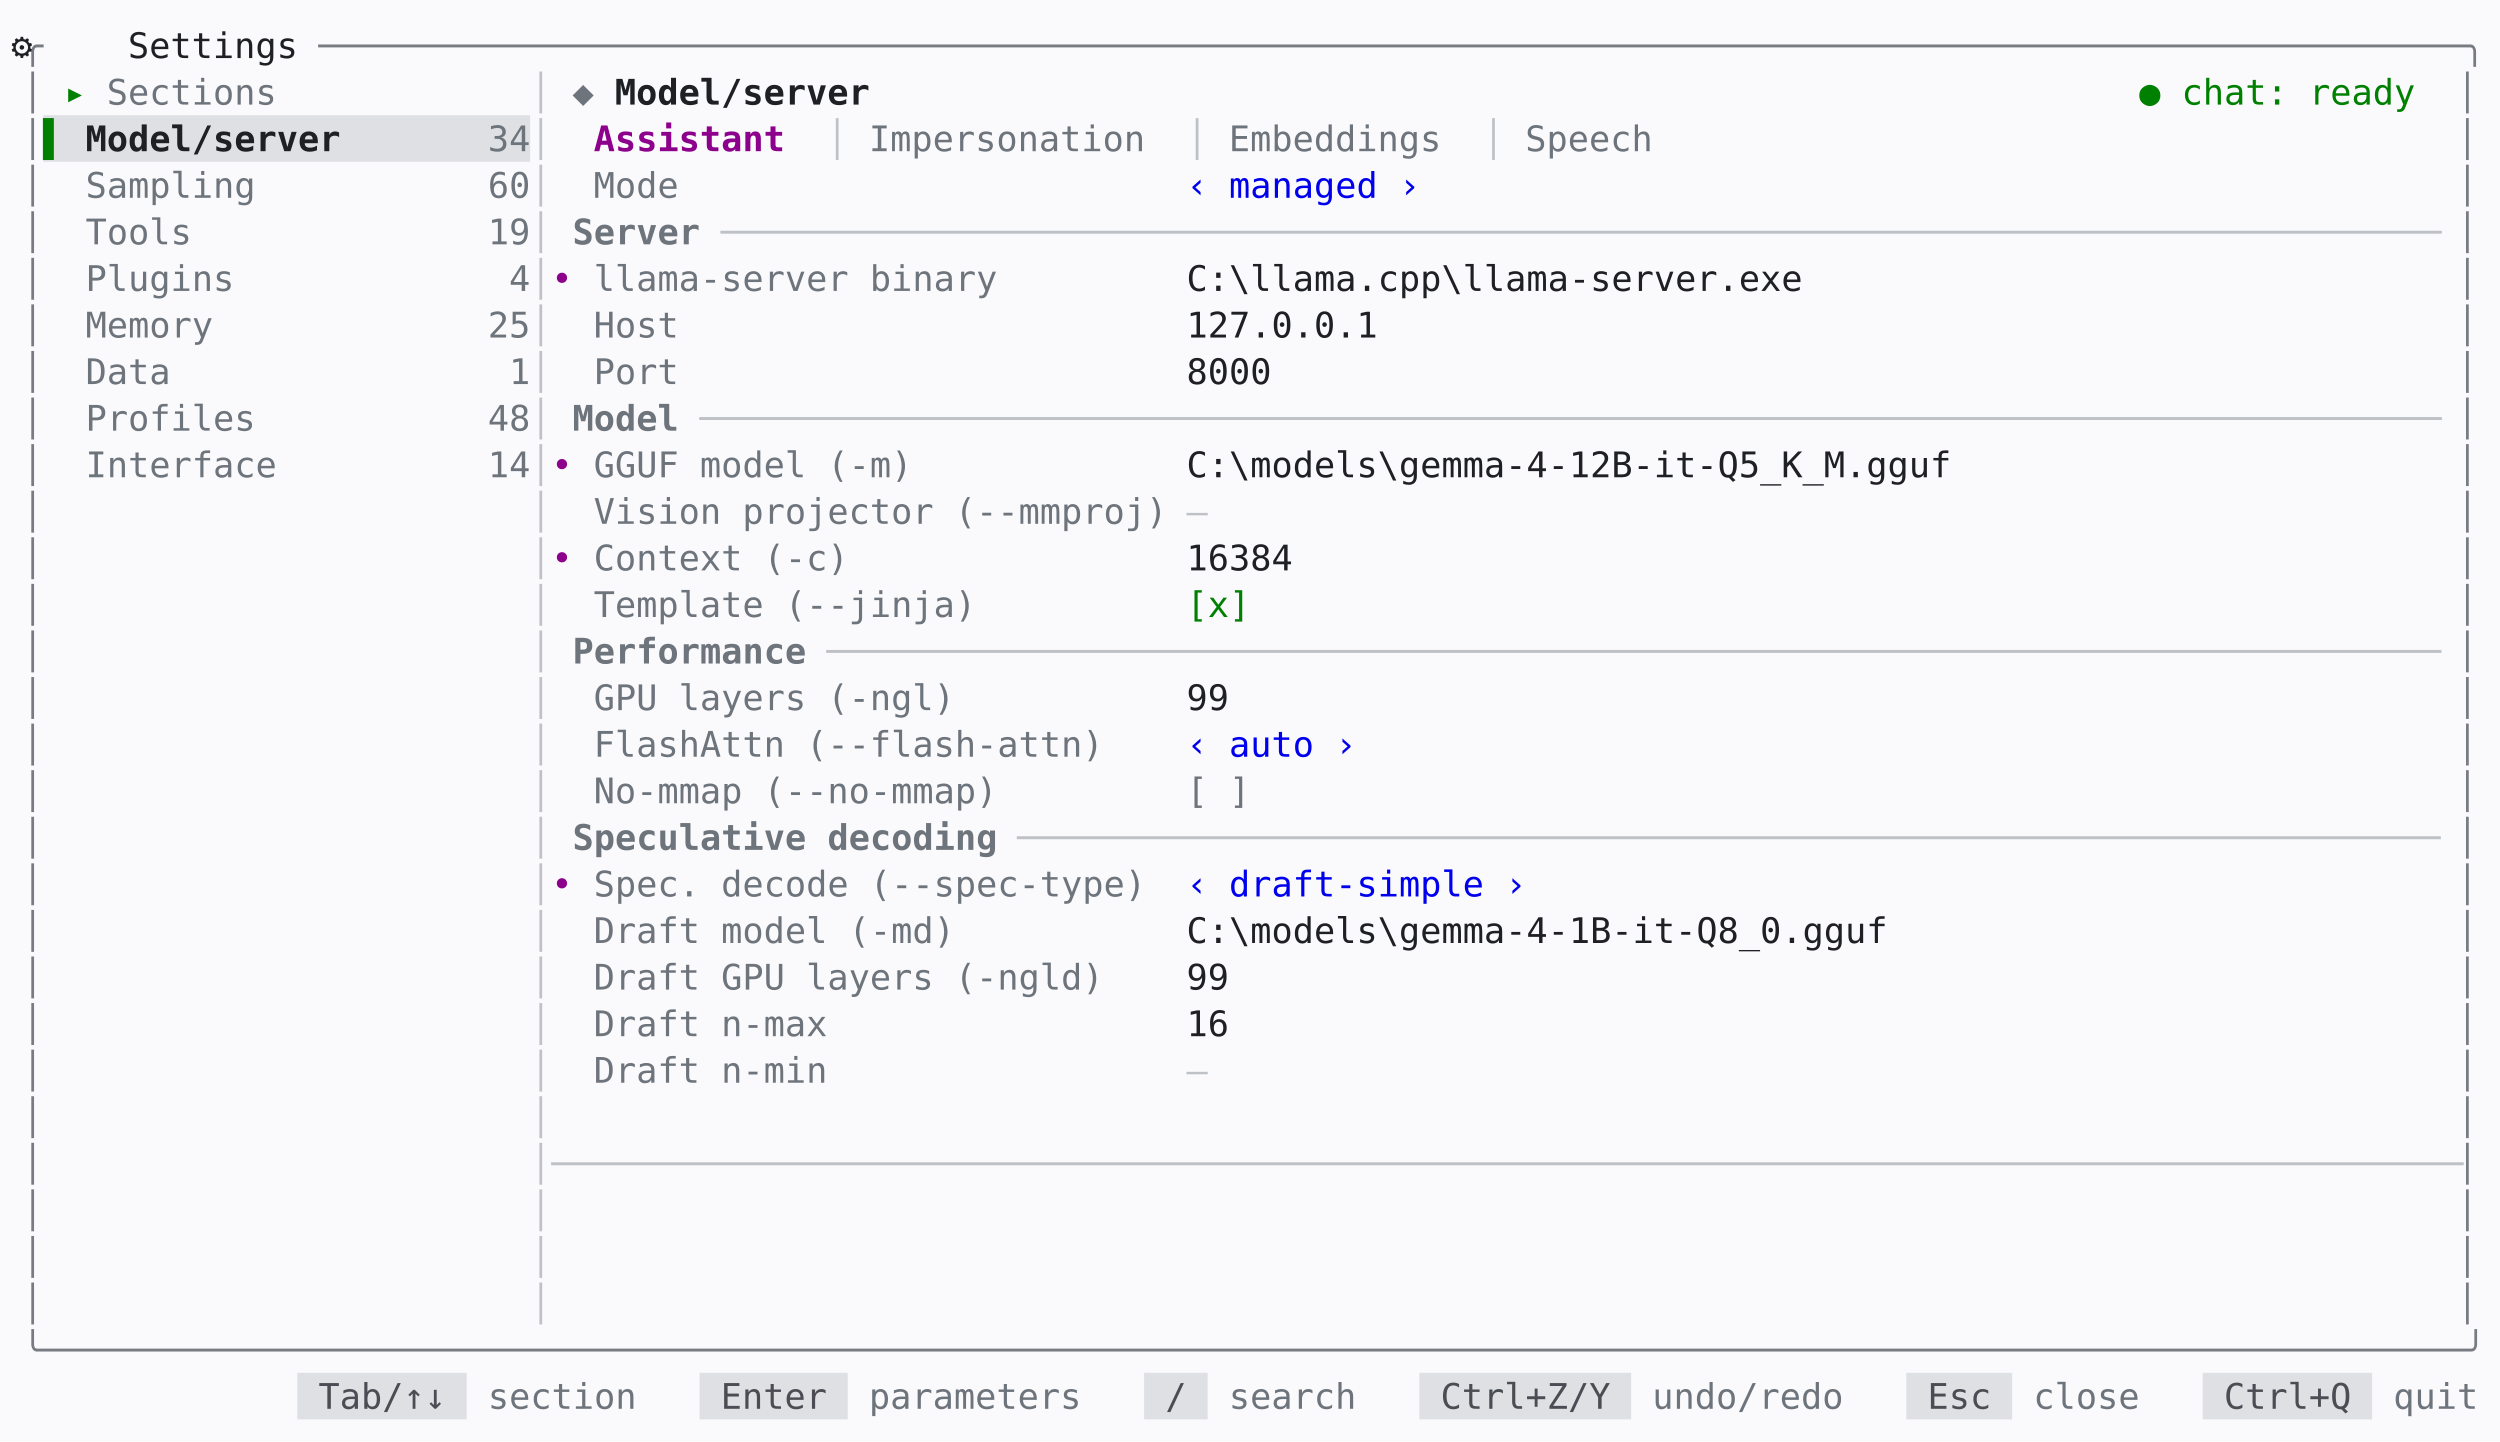
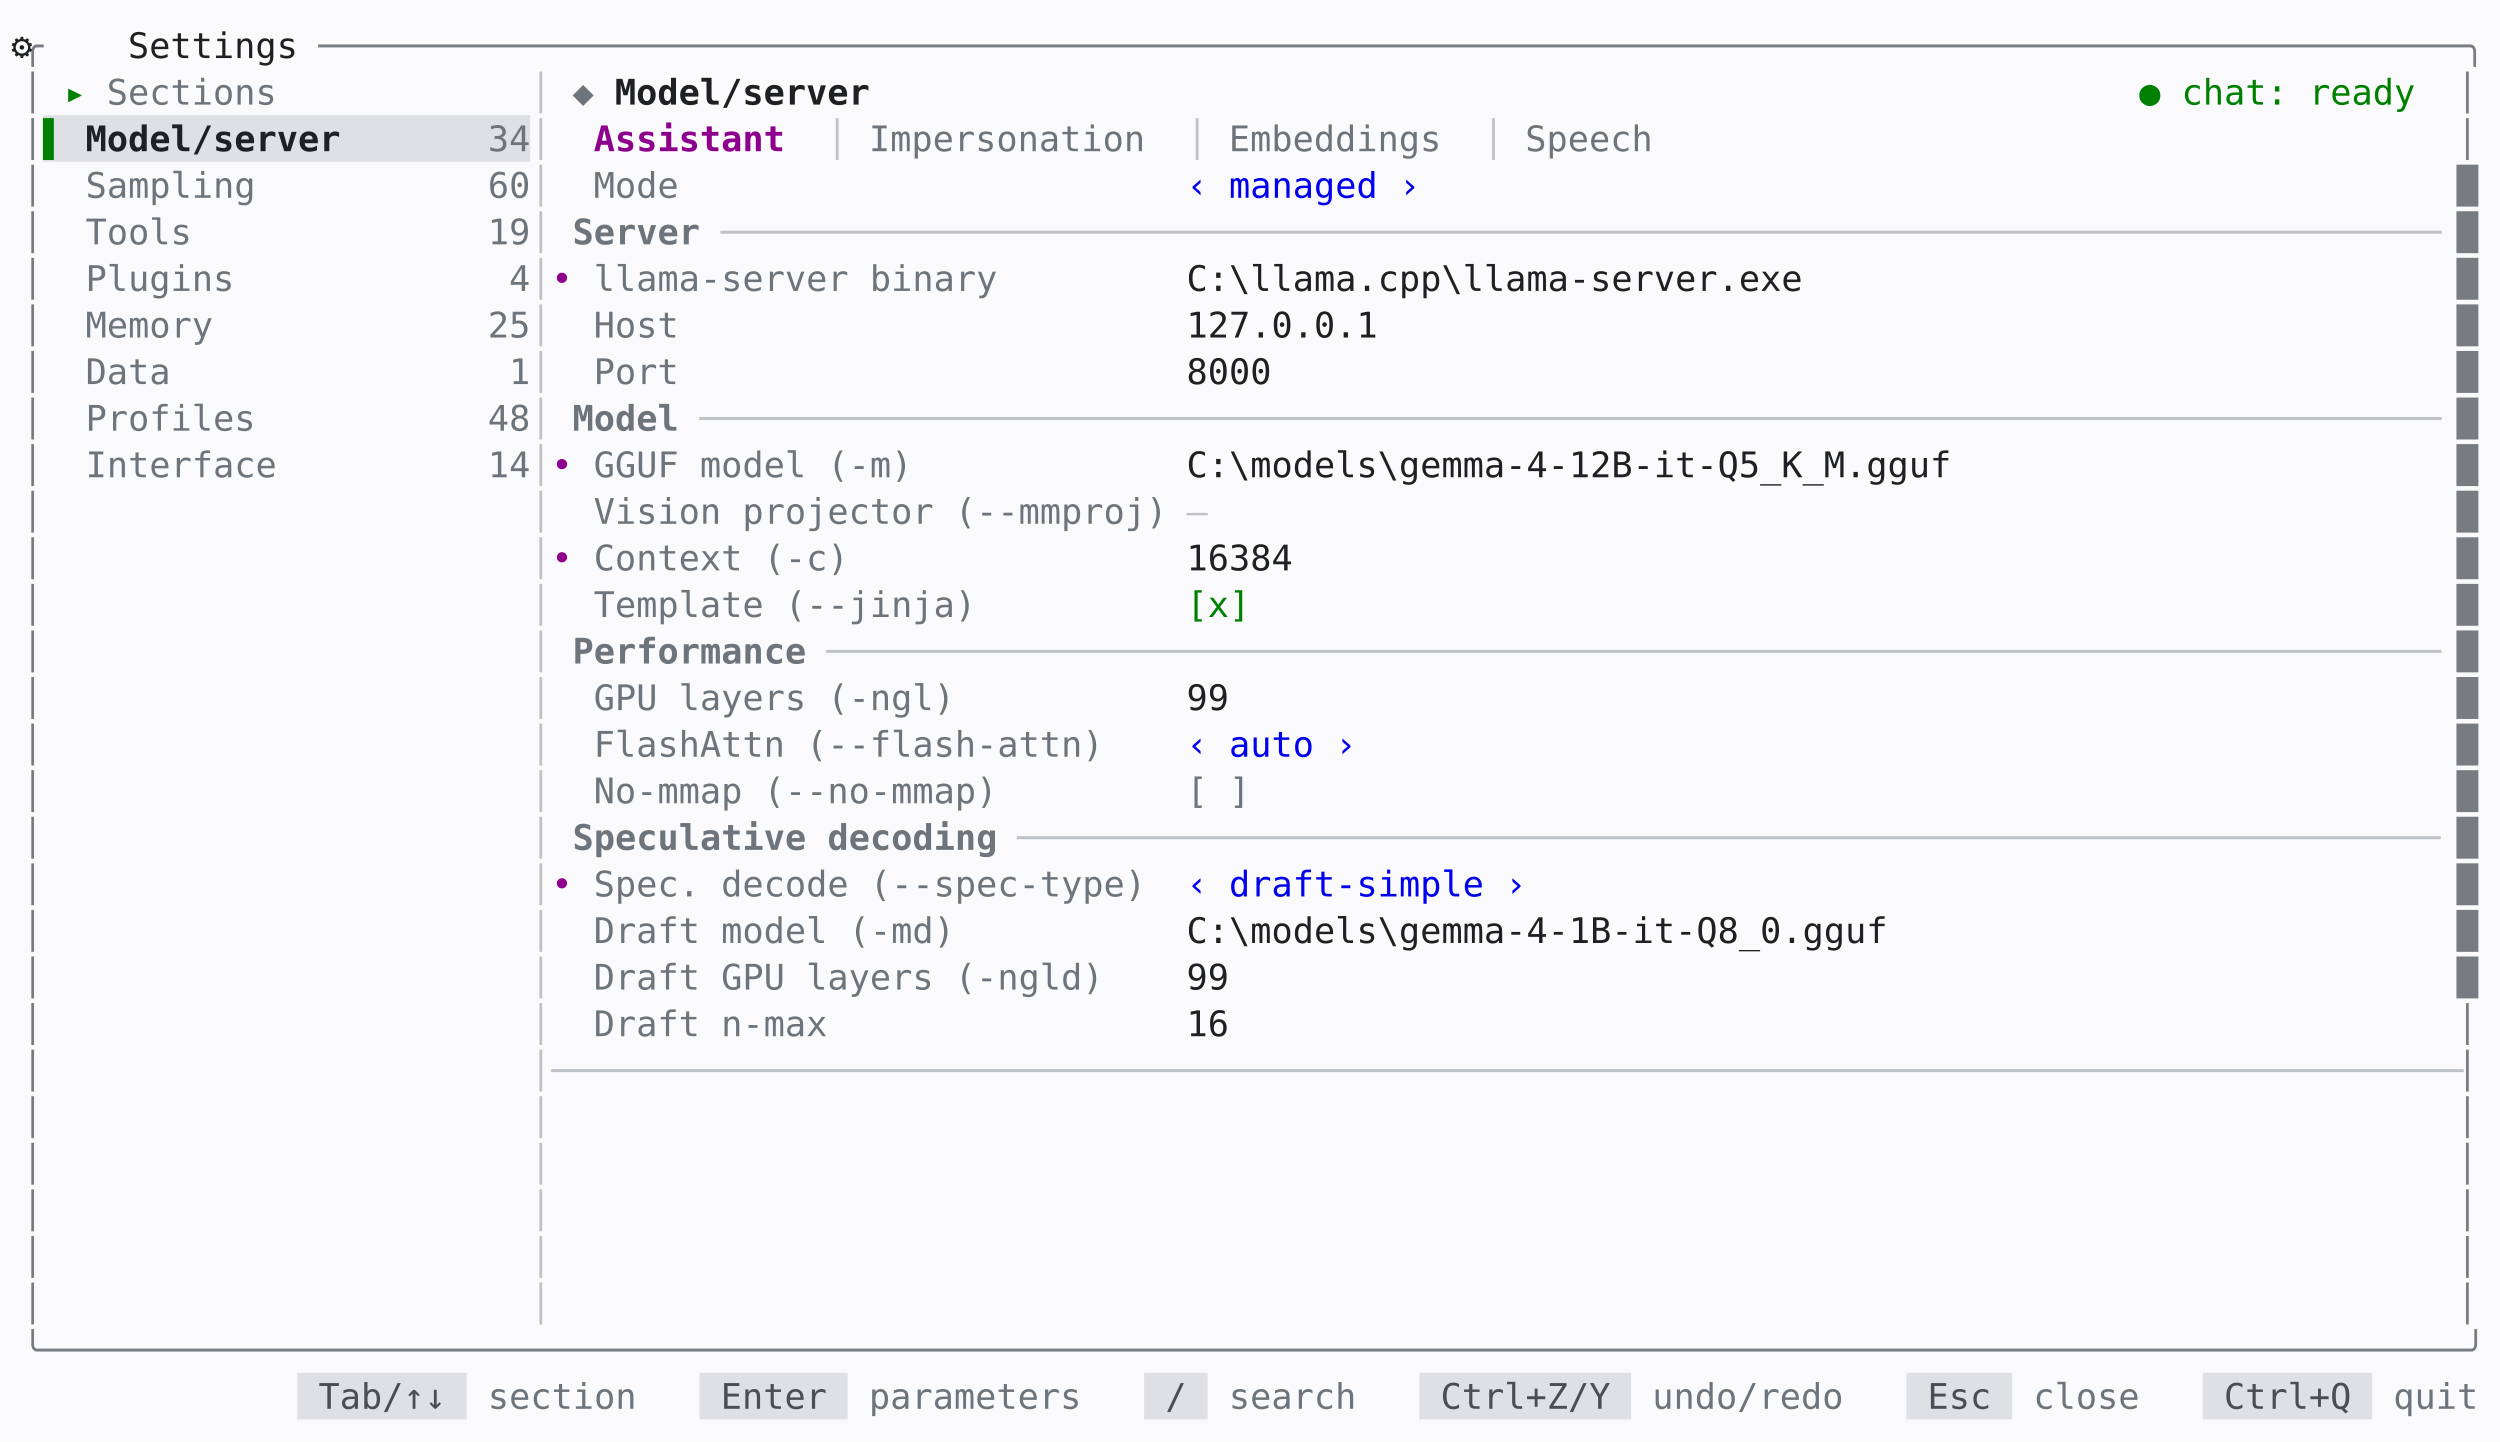
<svg xmlns="http://www.w3.org/2000/svg" id="settings-model-light-en" viewBox="0 0 1133.6 653.6" width="1133.6" height="653.6" role="img" aria-label="mindfork — the settings model screen, light theme">
  <style>
@font-face{font-family:'JetBrains Mono';src:url('/fonts/JetBrainsMono-Regular.woff2') format('woff2');font-weight:400;font-style:normal;font-display:swap}
@font-face{font-family:'JetBrains Mono';src:url('/fonts/JetBrainsMono-Bold.woff2') format('woff2');font-weight:700;font-style:normal;font-display:swap}
@font-face{font-family:'JetBrains Mono';src:url('/fonts/JetBrainsMono-Italic.woff2') format('woff2');font-weight:400;font-style:italic;font-display:swap}
#settings-model-light-en text{font:16px 'JetBrains Mono',monospace;fill:#1e2024}#settings-model-light-en .b{font-weight:700}#settings-model-light-en .i{font-style:italic}#settings-model-light-en .u{text-decoration:underline}#settings-model-light-en .st{text-decoration:line-through}#settings-model-light-en .u.st{text-decoration:underline line-through}
</style>
  <rect width="100%" height="100%" fill="#fafafc" />
  <text xml:space="preserve" y="26.32">
    <tspan x="10" fill="#787c82">╭</tspan>
    <tspan x="34" text-anchor="middle">⚙</tspan>
    <tspan x="58" textLength="86.4">Settings </tspan>
    <tspan x="144.4" textLength="979.2" fill="#787c82">─────────────────────────────────────────────────────────────────────────────────────────────────────╮</tspan>
  </text>
  <text xml:space="preserve" y="47.44">
    <tspan x="10" fill="#787c82">│</tspan>
    <tspan x="29.2" textLength="19.2" fill="#008000">▸ </tspan>
    <tspan x="48.4" textLength="86.4" fill="#6e747c">Sections </tspan>
    <tspan x="240.4" fill="#bec1c6">│</tspan>
    <tspan x="259.6" textLength="19.2" fill="#6e747c">◆ </tspan>
    <tspan x="278.8" textLength="124.8" class="b">Model/server </tspan>
    <tspan x="970" class="b" fill="#008000">●</tspan>
    <tspan x="989.2" textLength="115.2" fill="#008000">chat: ready </tspan>
    <tspan x="1114" fill="#787c82">│</tspan>
  </text>
  <rect x="19.6" y="52.24" width="220.8" height="21.12" fill="#dee0e4" />
  <text xml:space="preserve" y="68.56">
    <tspan x="10" fill="#787c82">│</tspan>
    <tspan x="19.6" textLength="19.2" fill="#008000">▌ </tspan>
    <tspan x="38.8" textLength="115.2" class="b">Model/server</tspan>
    <tspan x="221.2" textLength="19.2" fill="#6e747c">34</tspan>
    <tspan x="240.4" fill="#bec1c6">│</tspan>
    <tspan x="269.2" textLength="96" class="b" fill="#8c008c">Assistant </tspan>
    <tspan x="374.8" fill="#bec1c6">│</tspan>
    <tspan x="394" textLength="134.4" fill="#6e747c">Impersonation </tspan>
    <tspan x="538" fill="#bec1c6">│</tspan>
    <tspan x="557.2" textLength="105.6" fill="#6e747c">Embeddings </tspan>
    <tspan x="672.4" fill="#bec1c6">│</tspan>
    <tspan x="691.6" textLength="67.2" fill="#6e747c">Speech </tspan>
    <tspan x="1114" fill="#787c82">│</tspan>
  </text>
  <text xml:space="preserve" y="89.68">
    <tspan x="10" fill="#787c82">│</tspan>
    <tspan x="38.8" textLength="76.8" fill="#6e747c">Sampling</tspan>
    <tspan x="221.2" textLength="19.2" fill="#6e747c">60</tspan>
    <tspan x="240.4" fill="#bec1c6">│</tspan>
    <tspan x="269.2" textLength="38.4" fill="#6e747c">Mode</tspan>
    <tspan x="538" textLength="105.6" fill="#0000ee">‹ managed ›</tspan>
-     <tspan x="1114" fill="#787c82">│</tspan>
+     <tspan x="1114" fill="#787c82">█</tspan>
  </text>
  <text xml:space="preserve" y="110.8">
    <tspan x="10" fill="#787c82">│</tspan>
    <tspan x="38.8" textLength="48" fill="#6e747c">Tools</tspan>
    <tspan x="221.2" textLength="19.2" fill="#6e747c">19</tspan>
    <tspan x="240.4" fill="#bec1c6">│</tspan>
    <tspan x="259.6" textLength="67.2" class="b" fill="#6e747c">Server </tspan>
    <tspan x="326.8" textLength="777.6" fill="#bec1c6">─────────────────────────────────────────────────────────────────────────────────</tspan>
-     <tspan x="1114" fill="#787c82">│</tspan>
+     <tspan x="1114" fill="#787c82">█</tspan>
  </text>
  <text xml:space="preserve" y="131.92">
    <tspan x="10" fill="#787c82">│</tspan>
    <tspan x="38.8" textLength="67.2" fill="#6e747c">Plugins</tspan>
    <tspan x="230.8" fill="#6e747c">4</tspan>
    <tspan x="240.4" fill="#bec1c6">│</tspan>
    <tspan x="250" textLength="19.2" fill="#8c008c">• </tspan>
    <tspan x="269.2" textLength="182.4" fill="#6e747c">llama-server binary</tspan>
    <tspan x="538" textLength="576">C:\llama.cpp\llama-server.exe                               </tspan>
-     <tspan x="1114" fill="#787c82">│</tspan>
+     <tspan x="1114" fill="#787c82">█</tspan>
  </text>
  <text xml:space="preserve" y="153.04">
    <tspan x="10" fill="#787c82">│</tspan>
    <tspan x="38.8" textLength="57.6" fill="#6e747c">Memory</tspan>
    <tspan x="221.2" textLength="19.2" fill="#6e747c">25</tspan>
    <tspan x="240.4" fill="#bec1c6">│</tspan>
    <tspan x="269.2" textLength="38.4" fill="#6e747c">Host</tspan>
    <tspan x="538" textLength="576">127.0.0.1                                                   </tspan>
-     <tspan x="1114" fill="#787c82">│</tspan>
+     <tspan x="1114" fill="#787c82">█</tspan>
  </text>
  <text xml:space="preserve" y="174.16">
    <tspan x="10" fill="#787c82">│</tspan>
    <tspan x="38.8" textLength="38.4" fill="#6e747c">Data</tspan>
    <tspan x="230.8" fill="#6e747c">1</tspan>
    <tspan x="240.4" fill="#bec1c6">│</tspan>
    <tspan x="269.2" textLength="38.4" fill="#6e747c">Port</tspan>
    <tspan x="538" textLength="576">8000                                                        </tspan>
-     <tspan x="1114" fill="#787c82">│</tspan>
+     <tspan x="1114" fill="#787c82">█</tspan>
  </text>
  <text xml:space="preserve" y="195.28">
    <tspan x="10" fill="#787c82">│</tspan>
    <tspan x="38.8" textLength="76.8" fill="#6e747c">Profiles</tspan>
    <tspan x="221.2" textLength="19.2" fill="#6e747c">48</tspan>
    <tspan x="240.4" fill="#bec1c6">│</tspan>
    <tspan x="259.6" textLength="57.6" class="b" fill="#6e747c">Model </tspan>
    <tspan x="317.2" textLength="787.2" fill="#bec1c6">──────────────────────────────────────────────────────────────────────────────────</tspan>
-     <tspan x="1114" fill="#787c82">│</tspan>
+     <tspan x="1114" fill="#787c82">█</tspan>
  </text>
  <text xml:space="preserve" y="216.4">
    <tspan x="10" fill="#787c82">│</tspan>
    <tspan x="38.8" textLength="86.4" fill="#6e747c">Interface</tspan>
    <tspan x="221.2" textLength="19.2" fill="#6e747c">14</tspan>
    <tspan x="240.4" fill="#bec1c6">│</tspan>
    <tspan x="250" textLength="19.2" fill="#8c008c">• </tspan>
    <tspan x="269.2" textLength="144" fill="#6e747c">GGUF model (-m)</tspan>
    <tspan x="538" textLength="576">C:\models\gemma-4-12B-it-Q5_K_M.gguf                        </tspan>
-     <tspan x="1114" fill="#787c82">│</tspan>
+     <tspan x="1114" fill="#787c82">█</tspan>
  </text>
  <text xml:space="preserve" y="237.52">
    <tspan x="10" fill="#787c82">│</tspan>
    <tspan x="240.4" fill="#bec1c6">│</tspan>
    <tspan x="269.2" textLength="259.2" fill="#6e747c">Vision projector (--mmproj)</tspan>
    <tspan x="538" fill="#bec1c6">—</tspan>
-     <tspan x="1114" fill="#787c82">│</tspan>
+     <tspan x="1114" fill="#787c82">█</tspan>
  </text>
  <text xml:space="preserve" y="258.64">
    <tspan x="10" fill="#787c82">│</tspan>
    <tspan x="240.4" fill="#bec1c6">│</tspan>
    <tspan x="250" textLength="19.2" fill="#8c008c">• </tspan>
    <tspan x="269.2" textLength="115.2" fill="#6e747c">Context (-c)</tspan>
    <tspan x="538" textLength="576">16384                                                       </tspan>
-     <tspan x="1114" fill="#787c82">│</tspan>
+     <tspan x="1114" fill="#787c82">█</tspan>
  </text>
  <text xml:space="preserve" y="279.76">
    <tspan x="10" fill="#787c82">│</tspan>
    <tspan x="240.4" fill="#bec1c6">│</tspan>
    <tspan x="269.2" textLength="172.8" fill="#6e747c">Template (--jinja)</tspan>
    <tspan x="538" textLength="28.8" fill="#008000">[x]</tspan>
-     <tspan x="1114" fill="#787c82">│</tspan>
+     <tspan x="1114" fill="#787c82">█</tspan>
  </text>
  <text xml:space="preserve" y="300.88">
    <tspan x="10" fill="#787c82">│</tspan>
    <tspan x="240.4" fill="#bec1c6">│</tspan>
    <tspan x="259.6" textLength="115.2" class="b" fill="#6e747c">Performance </tspan>
    <tspan x="374.8" textLength="729.6" fill="#bec1c6">────────────────────────────────────────────────────────────────────────────</tspan>
-     <tspan x="1114" fill="#787c82">│</tspan>
+     <tspan x="1114" fill="#787c82">█</tspan>
  </text>
  <text xml:space="preserve" y="322">
    <tspan x="10" fill="#787c82">│</tspan>
    <tspan x="240.4" fill="#bec1c6">│</tspan>
    <tspan x="269.2" textLength="163.2" fill="#6e747c">GPU layers (-ngl)</tspan>
    <tspan x="538" textLength="576">99                                                          </tspan>
-     <tspan x="1114" fill="#787c82">│</tspan>
+     <tspan x="1114" fill="#787c82">█</tspan>
  </text>
  <text xml:space="preserve" y="343.12">
    <tspan x="10" fill="#787c82">│</tspan>
    <tspan x="240.4" fill="#bec1c6">│</tspan>
    <tspan x="269.2" textLength="230.4" fill="#6e747c">FlashAttn (--flash-attn)</tspan>
    <tspan x="538" textLength="76.8" fill="#0000ee">‹ auto ›</tspan>
-     <tspan x="1114" fill="#787c82">│</tspan>
+     <tspan x="1114" fill="#787c82">█</tspan>
  </text>
  <text xml:space="preserve" y="364.24">
    <tspan x="10" fill="#787c82">│</tspan>
    <tspan x="240.4" fill="#bec1c6">│</tspan>
    <tspan x="269.2" textLength="182.4" fill="#6e747c">No-mmap (--no-mmap)</tspan>
    <tspan x="538" textLength="28.8" fill="#6e747c">[ ]</tspan>
-     <tspan x="1114" fill="#787c82">│</tspan>
+     <tspan x="1114" fill="#787c82">█</tspan>
  </text>
  <text xml:space="preserve" y="385.36">
    <tspan x="10" fill="#787c82">│</tspan>
    <tspan x="240.4" fill="#bec1c6">│</tspan>
    <tspan x="259.6" textLength="201.6" class="b" fill="#6e747c">Speculative decoding </tspan>
    <tspan x="461.2" textLength="643.2" fill="#bec1c6">───────────────────────────────────────────────────────────────────</tspan>
-     <tspan x="1114" fill="#787c82">│</tspan>
+     <tspan x="1114" fill="#787c82">█</tspan>
  </text>
  <text xml:space="preserve" y="406.48">
    <tspan x="10" fill="#787c82">│</tspan>
    <tspan x="240.4" fill="#bec1c6">│</tspan>
    <tspan x="250" textLength="19.2" fill="#8c008c">• </tspan>
    <tspan x="269.2" textLength="249.6" fill="#6e747c">Spec. decode (--spec-type)</tspan>
    <tspan x="538" textLength="153.6" fill="#0000ee">‹ draft-simple ›</tspan>
-     <tspan x="1114" fill="#787c82">│</tspan>
+     <tspan x="1114" fill="#787c82">█</tspan>
  </text>
  <text xml:space="preserve" y="427.6">
    <tspan x="10" fill="#787c82">│</tspan>
    <tspan x="240.4" fill="#bec1c6">│</tspan>
    <tspan x="269.2" textLength="163.2" fill="#6e747c">Draft model (-md)</tspan>
    <tspan x="538" textLength="576">C:\models\gemma-4-1B-it-Q8_0.gguf                           </tspan>
-     <tspan x="1114" fill="#787c82">│</tspan>
+     <tspan x="1114" fill="#787c82">█</tspan>
  </text>
  <text xml:space="preserve" y="448.72">
    <tspan x="10" fill="#787c82">│</tspan>
    <tspan x="240.4" fill="#bec1c6">│</tspan>
    <tspan x="269.2" textLength="230.4" fill="#6e747c">Draft GPU layers (-ngld)</tspan>
    <tspan x="538" textLength="576">99                                                          </tspan>
-     <tspan x="1114" fill="#787c82">│</tspan>
+     <tspan x="1114" fill="#787c82">█</tspan>
  </text>
  <text xml:space="preserve" y="469.84">
    <tspan x="10" fill="#787c82">│</tspan>
    <tspan x="240.4" fill="#bec1c6">│</tspan>
    <tspan x="269.2" textLength="105.6" fill="#6e747c">Draft n-max</tspan>
    <tspan x="538" textLength="576">16                                                          </tspan>
    <tspan x="1114" fill="#787c82">│</tspan>
  </text>
  <text xml:space="preserve" y="490.96">
    <tspan x="10" fill="#787c82">│</tspan>
-     <tspan x="240.4" fill="#bec1c6">│</tspan>
-     <tspan x="269.2" textLength="105.6" fill="#6e747c">Draft n-min</tspan>
-     <tspan x="538" fill="#bec1c6">—</tspan>
+     <tspan x="240.4" textLength="873.6" fill="#bec1c6">│──────────────────────────────────────────────────────────────────────────────────────────</tspan>
    <tspan x="1114" fill="#787c82">│</tspan>
  </text>
  <text xml:space="preserve" y="512.08">
    <tspan x="10" fill="#787c82">│</tspan>
    <tspan x="240.4" fill="#bec1c6">│</tspan>
    <tspan x="1114" fill="#787c82">│</tspan>
  </text>
  <text xml:space="preserve" y="533.2">
    <tspan x="10" fill="#787c82">│</tspan>
-     <tspan x="240.4" textLength="873.6" fill="#bec1c6">│──────────────────────────────────────────────────────────────────────────────────────────</tspan>
+     <tspan x="240.4" fill="#bec1c6">│</tspan>
    <tspan x="1114" fill="#787c82">│</tspan>
  </text>
  <text xml:space="preserve" y="554.32">
    <tspan x="10" fill="#787c82">│</tspan>
    <tspan x="240.4" fill="#bec1c6">│</tspan>
    <tspan x="1114" fill="#787c82">│</tspan>
  </text>
  <text xml:space="preserve" y="575.44">
    <tspan x="10" fill="#787c82">│</tspan>
    <tspan x="240.4" fill="#bec1c6">│</tspan>
    <tspan x="1114" fill="#787c82">│</tspan>
  </text>
  <text xml:space="preserve" y="596.56">
    <tspan x="10" fill="#787c82">│</tspan>
    <tspan x="240.4" fill="#bec1c6">│</tspan>
    <tspan x="1114" fill="#787c82">│</tspan>
  </text>
  <text xml:space="preserve" y="617.68">
    <tspan x="10" textLength="1113.6" fill="#787c82">╰──────────────────────────────────────────────────────────────────────────────────────────────────────────────────╯</tspan>
  </text>
  <rect x="134.8" y="622.48" width="76.8" height="21.12" fill="#dee0e4" />
  <rect x="317.2" y="622.48" width="67.2" height="21.12" fill="#dee0e4" />
  <rect x="518.8" y="622.48" width="28.8" height="21.12" fill="#dee0e4" />
  <rect x="643.6" y="622.48" width="96" height="21.12" fill="#dee0e4" />
  <rect x="864.4" y="622.48" width="48" height="21.12" fill="#dee0e4" />
  <rect x="998.8" y="622.48" width="76.8" height="21.12" fill="#dee0e4" />
  <text xml:space="preserve" y="638.8">
    <tspan x="144.4" textLength="67.2" fill="#4a4e54">Tab/↑↓ </tspan>
    <tspan x="221.2" textLength="67.2" fill="#6e747c">section</tspan>
    <tspan x="326.8" textLength="57.6" fill="#4a4e54">Enter </tspan>
    <tspan x="394" textLength="96" fill="#6e747c">parameters</tspan>
    <tspan x="528.4" textLength="19.2" fill="#4a4e54">/ </tspan>
    <tspan x="557.2" textLength="57.6" fill="#6e747c">search</tspan>
    <tspan x="653.2" textLength="86.4" fill="#4a4e54">Ctrl+Z/Y </tspan>
    <tspan x="749.2" textLength="86.4" fill="#6e747c">undo/redo</tspan>
    <tspan x="874" textLength="38.4" fill="#4a4e54">Esc </tspan>
    <tspan x="922" textLength="48" fill="#6e747c">close</tspan>
    <tspan x="1008.4" textLength="67.2" fill="#4a4e54">Ctrl+Q </tspan>
    <tspan x="1085.2" textLength="38.4" fill="#6e747c">quit</tspan>
  </text>
</svg>
